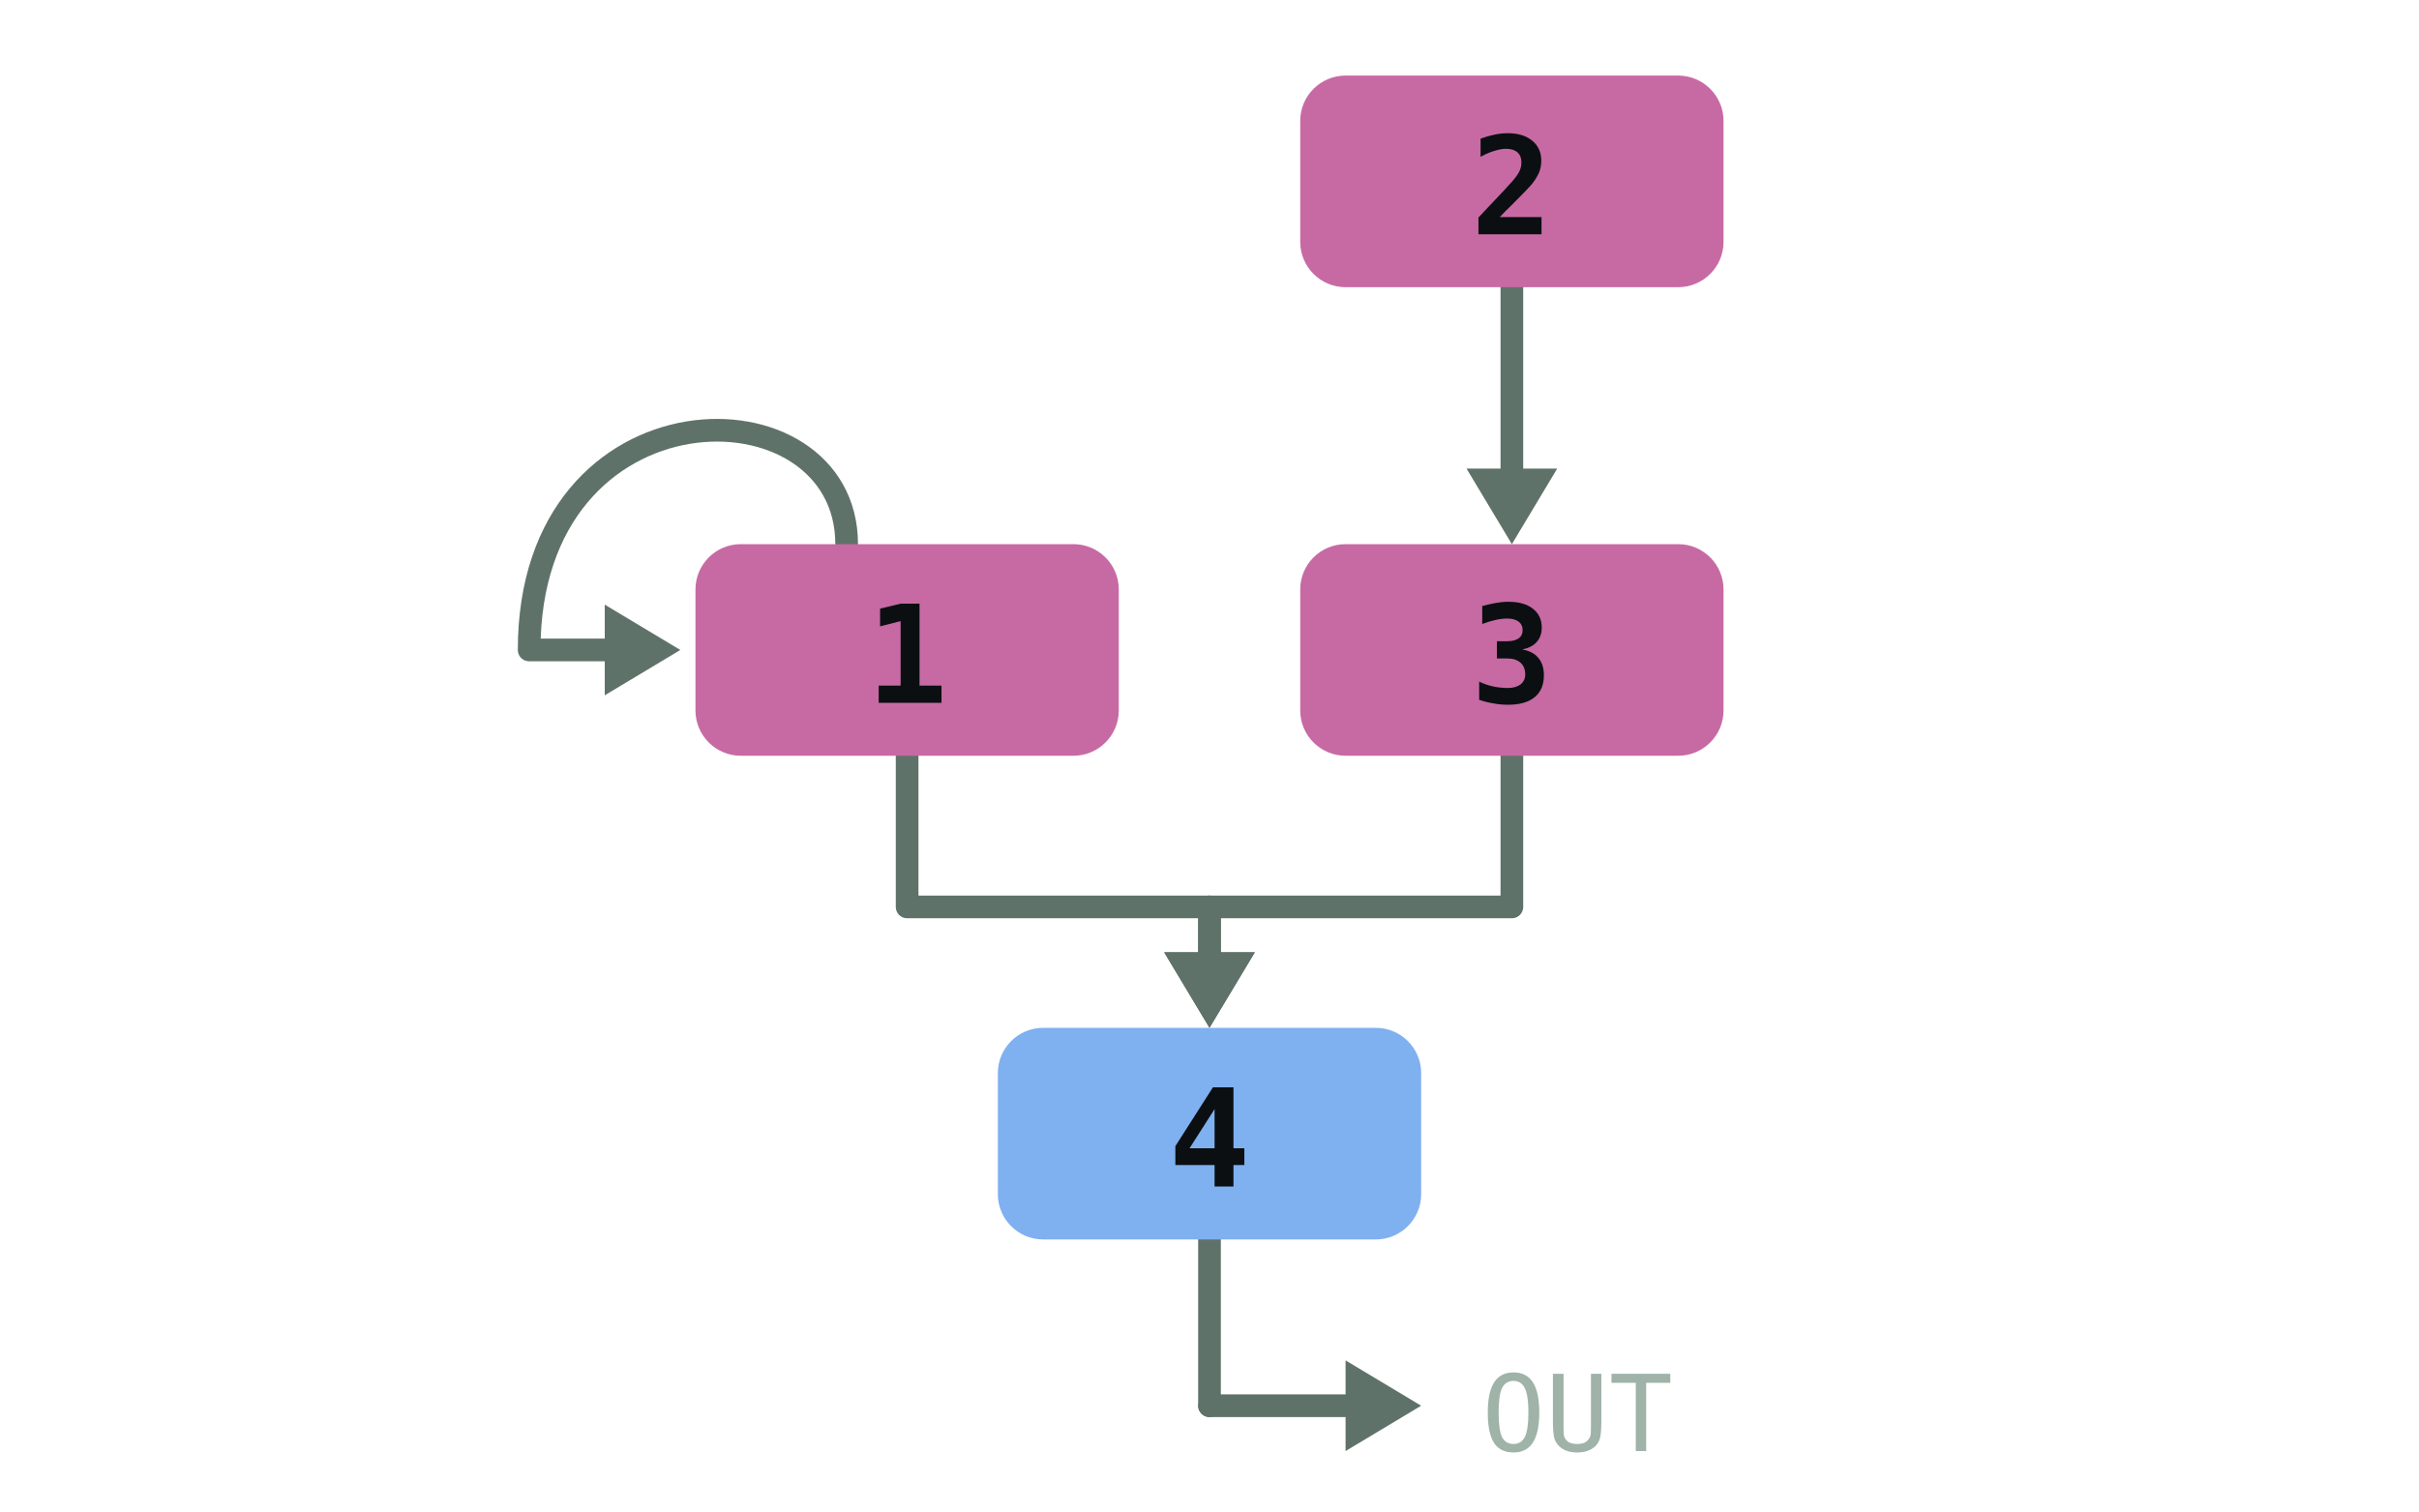
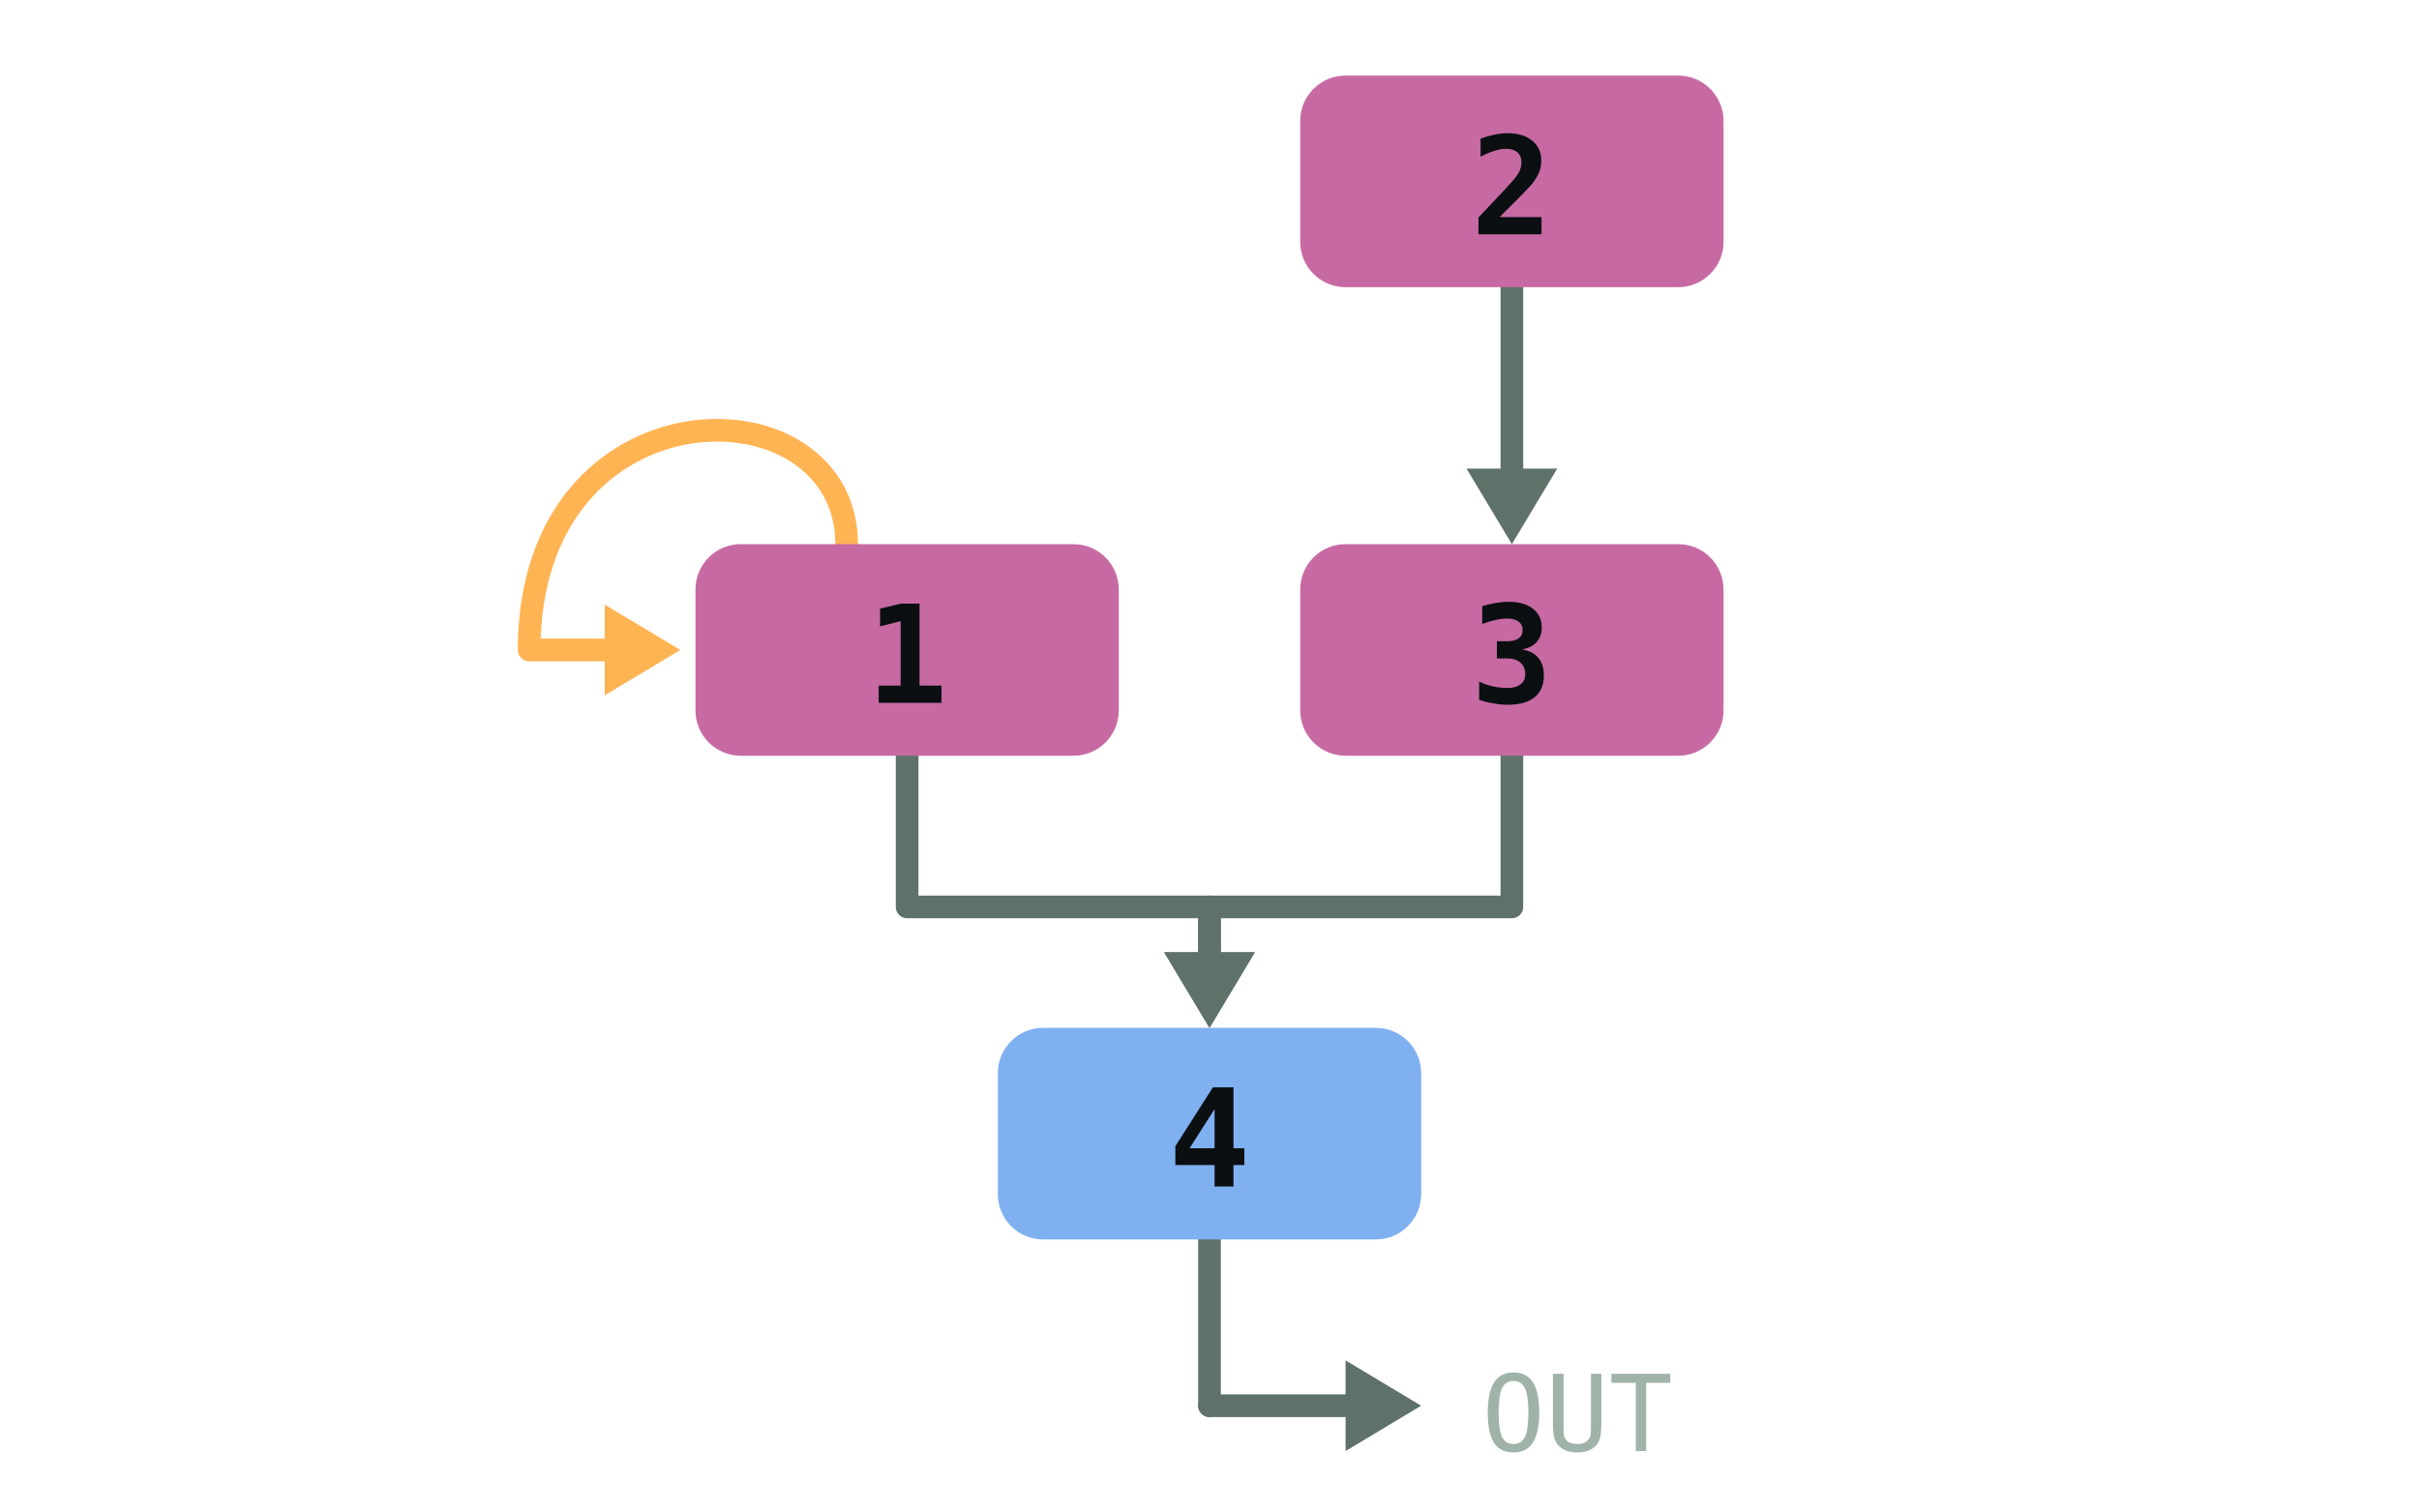
<svg xmlns="http://www.w3.org/2000/svg" viewBox="0 0 160 100" width="160" height="100">
  <g fill="none" stroke="#5f7269" stroke-width="1.5" stroke-linecap="round" stroke-linejoin="round">
    <path d="M60,50.0 V60.0 H80 V63.0" />
    <path d="M100,19.0 V31.0" />
    <path d="M100,50.0 V60.0 H80 V63.0" />
-     <path d="M56,36.0 C56,25.0 35.0,25.0 35.0,43 L40.0,43" stroke="#5f7269" />
+     <path d="M56,36.0 C56,25.0 35.0,25.0 35.0,43 L40.0,43" stroke="#ffb454" />
    <path d="M80,82.0 V93" />
    <path d="M80,93 H89" />
  </g>
  <path d="M77,63.0 L83,63.0 L80,68.0 Z" fill="#5f7269" />
  <path d="M97,31.0 L103,31.0 L100,36.0 Z" fill="#5f7269" />
  <path d="M77,63.0 L83,63.0 L80,68.0 Z" fill="#5f7269" />
-   <path d="M40.0,40 L40.0,46 L45.0,43 Z" fill="#5f7269" />
+   <path d="M40.0,40 L40.0,46 L45.0,43 Z" fill="#ffb454" />
  <path d="M89,90 L89,96 L94,93 Z" fill="#5f7269" />
  <text x="98" y="96" font-family="Menlo, monospace" font-size="7" fill="#9fb3a8">OUT</text>
  <rect x="46.0" y="36.0" width="28" height="14" rx="3" fill="#c76aa3" />
  <text x="60" y="46.5" text-anchor="middle" font-family="Menlo, monospace" font-size="9" font-weight="bold" fill="#0b0f12">1</text>
  <rect x="86.0" y="5.0" width="28" height="14" rx="3" fill="#c76aa3" />
  <text x="100" y="15.5" text-anchor="middle" font-family="Menlo, monospace" font-size="9" font-weight="bold" fill="#0b0f12">2</text>
  <rect x="86.0" y="36.0" width="28" height="14" rx="3" fill="#c76aa3" />
  <text x="100" y="46.5" text-anchor="middle" font-family="Menlo, monospace" font-size="9" font-weight="bold" fill="#0b0f12">3</text>
  <rect x="66.0" y="68.0" width="28" height="14" rx="3" fill="#7fb0f0" />
  <text x="80" y="78.5" text-anchor="middle" font-family="Menlo, monospace" font-size="9" font-weight="bold" fill="#0b0f12">4</text>
</svg>
